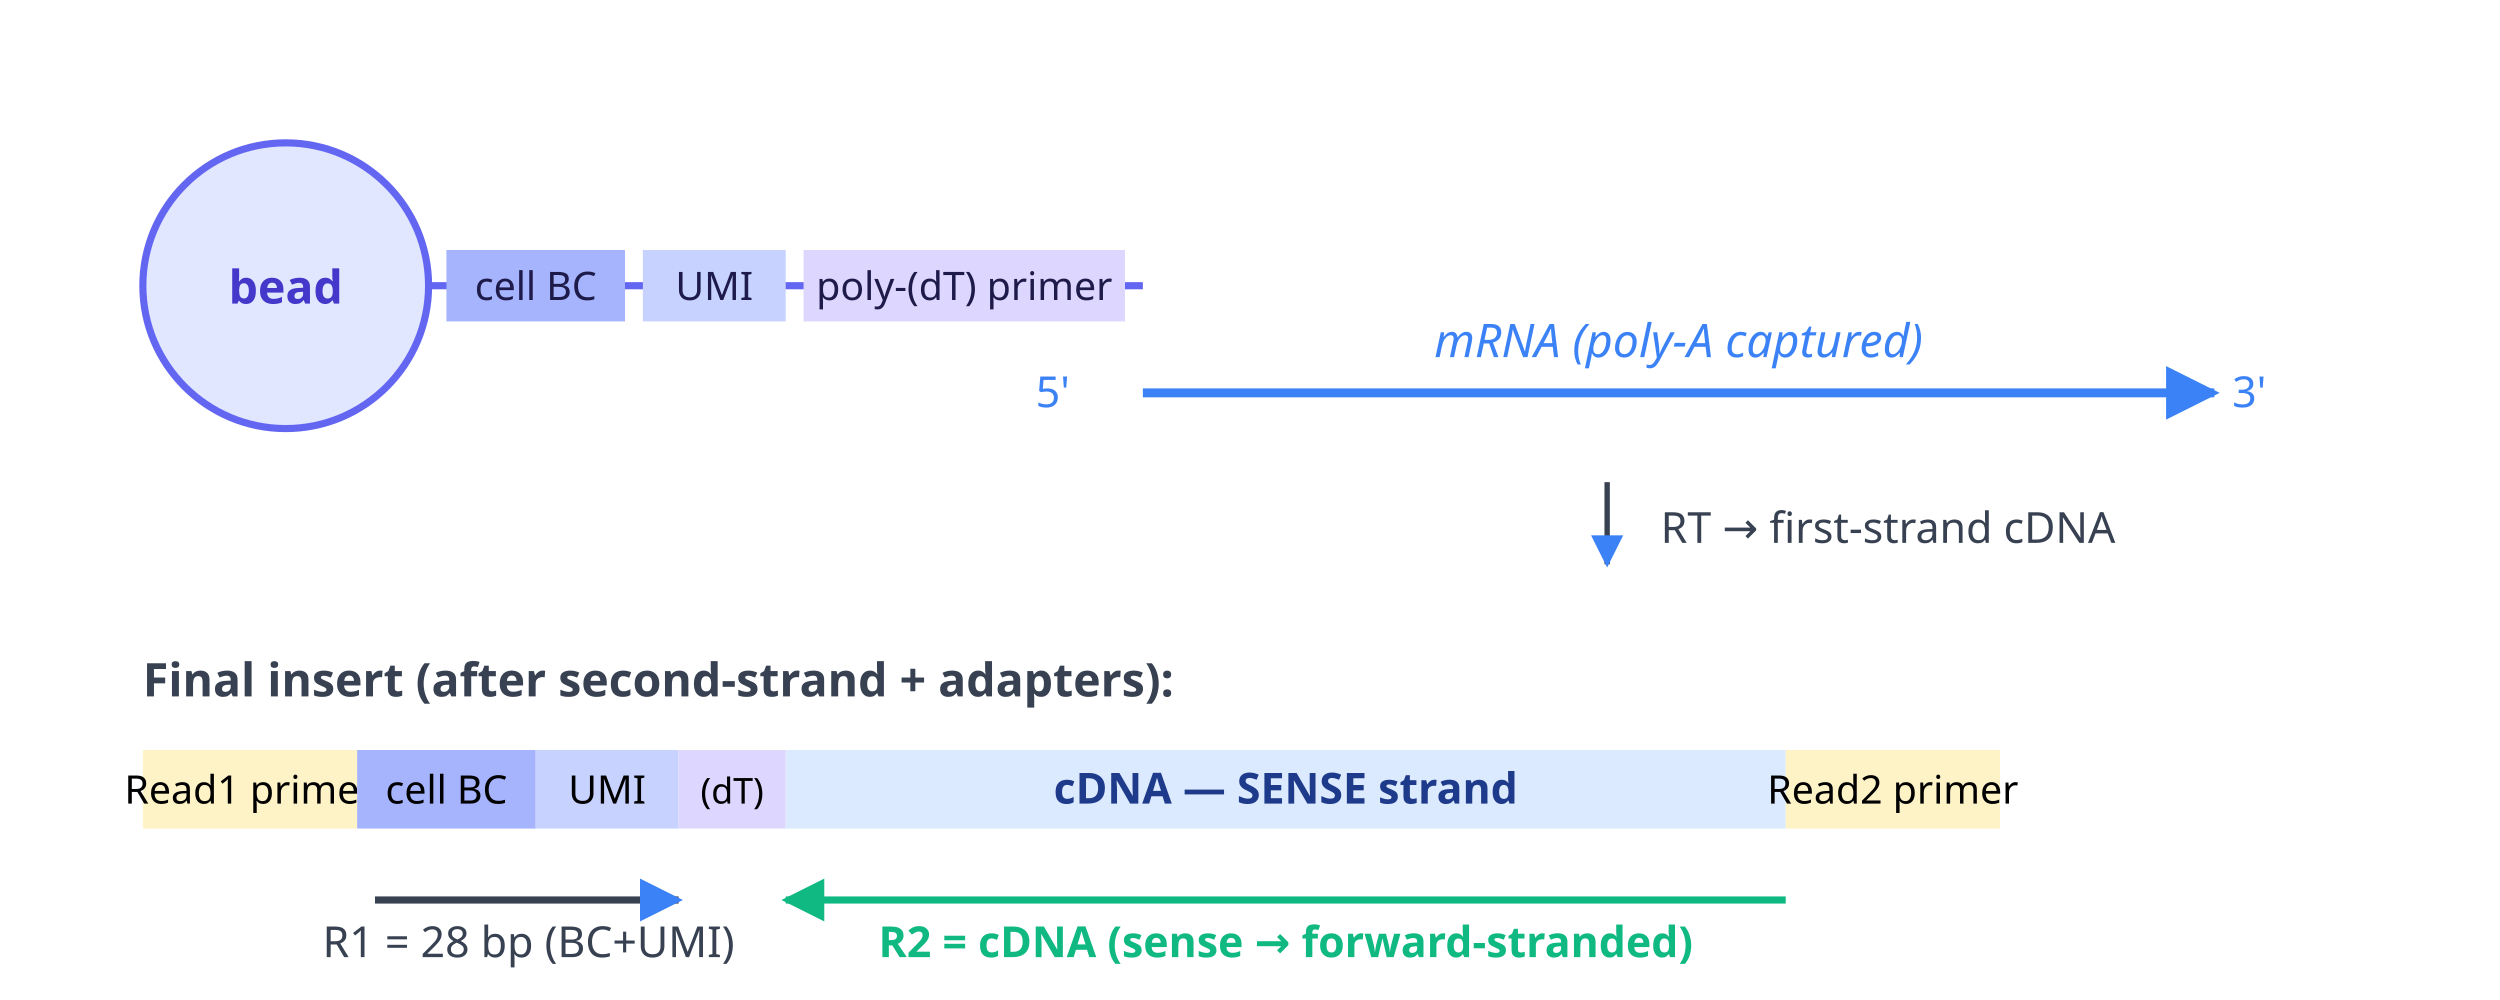
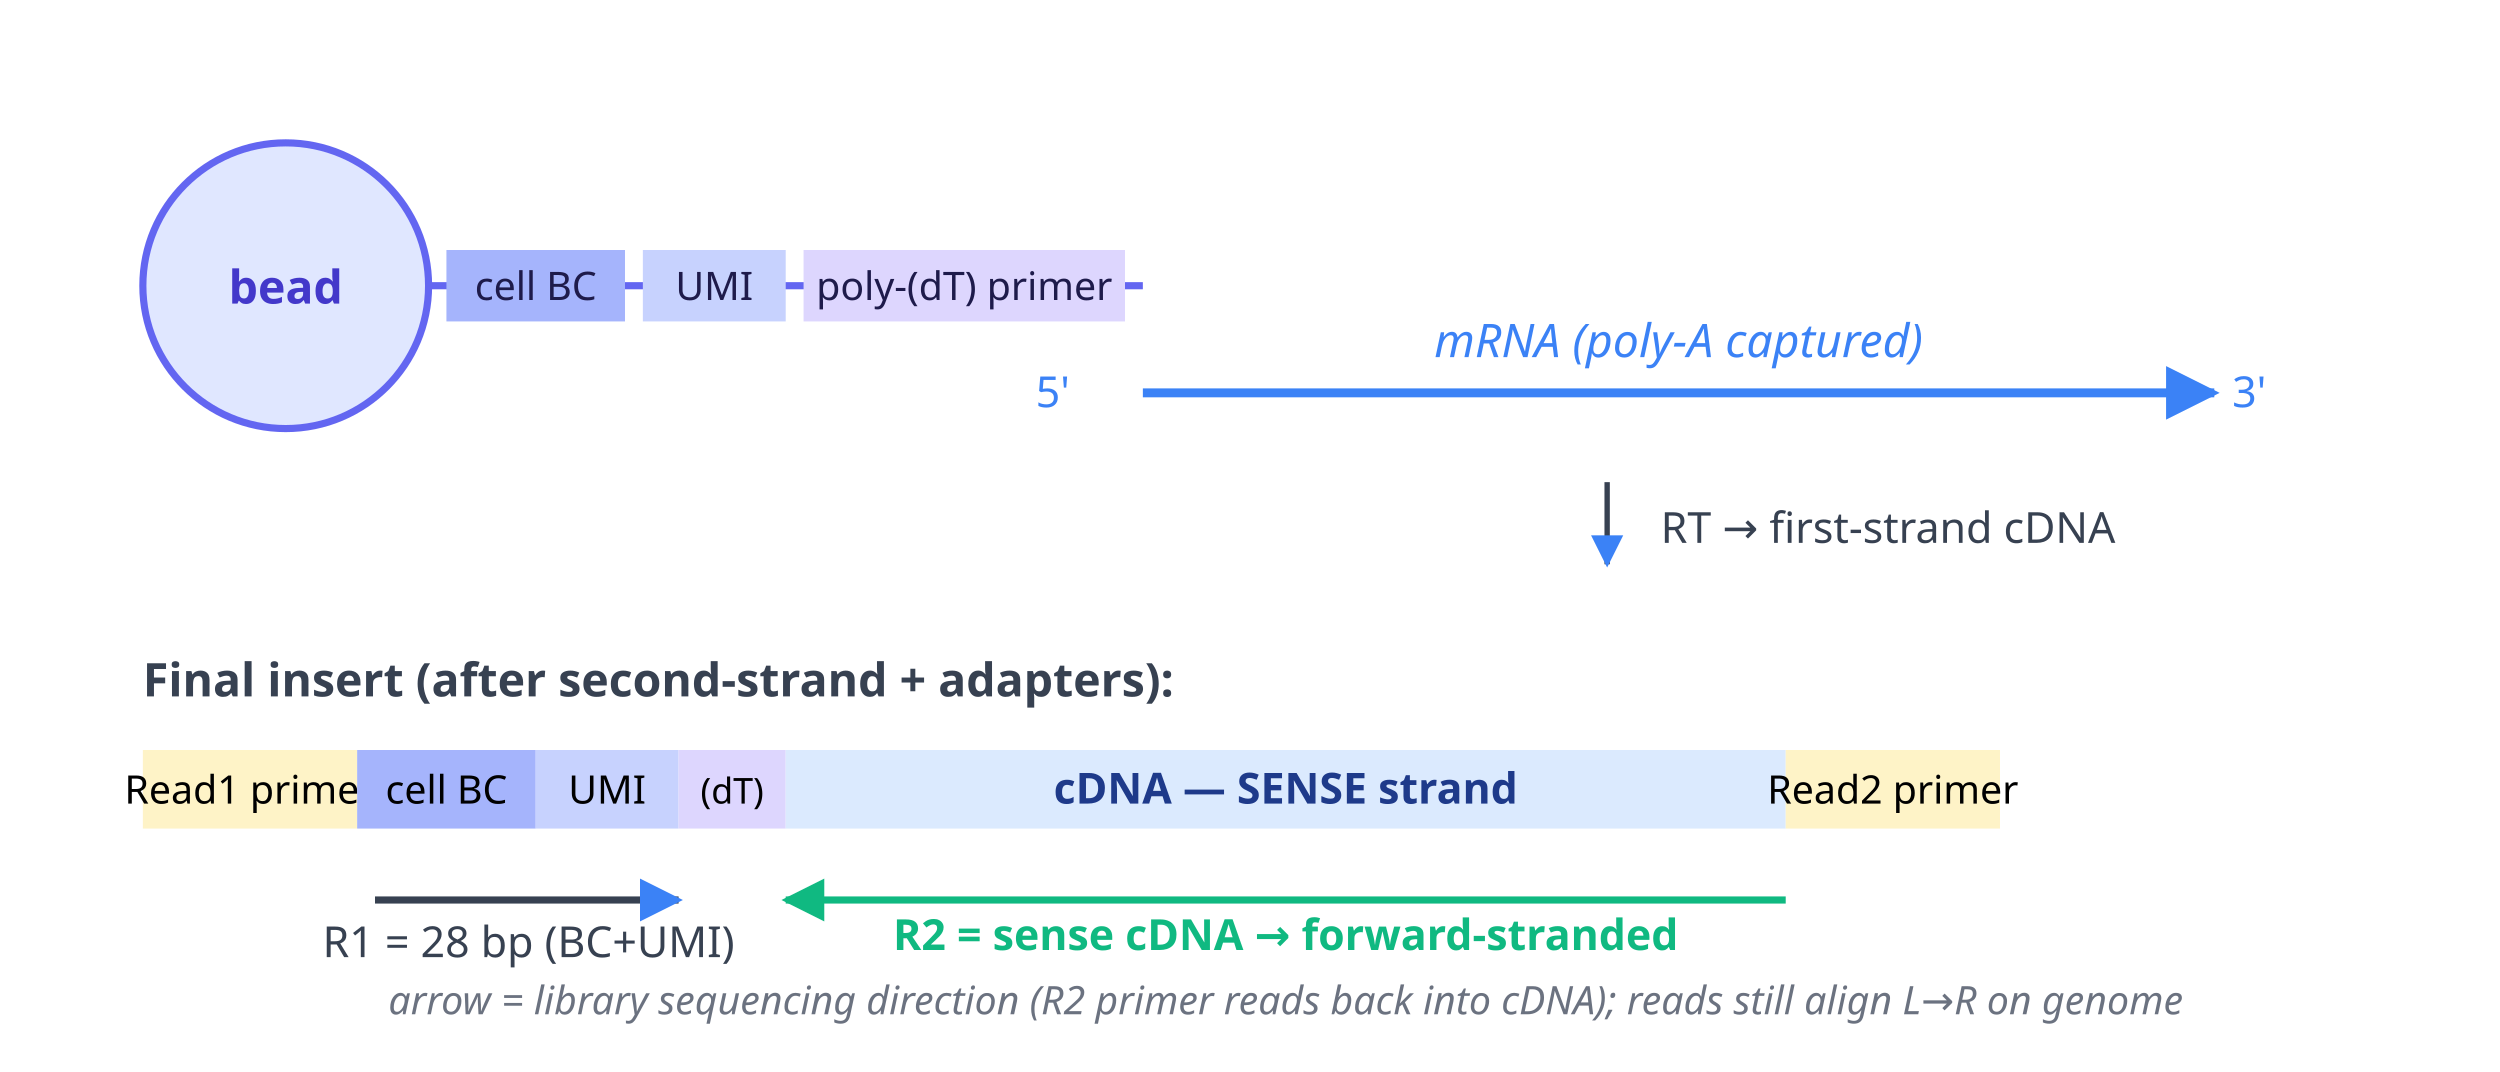
- <svg xmlns="http://www.w3.org/2000/svg" viewBox="0 0 700 280" width="700" height="280" font-family="ui-sans-serif,system-ui" font-size="13">
+ <svg xmlns="http://www.w3.org/2000/svg" viewBox="0 0 700 300" width="700" height="300" font-family="ui-sans-serif,system-ui" font-size="13">
  <defs>
    <marker id="arrow-blue" viewBox="0 0 10 10" refX="9" refY="5" markerWidth="6" markerHeight="6" orient="auto">
      <path d="M0,0 L10,5 L0,10 z" fill="#3b82f6" />
    </marker>
    <marker id="arrow-green" viewBox="0 0 10 10" refX="9" refY="5" markerWidth="6" markerHeight="6" orient="auto">
      <path d="M0,0 L10,5 L0,10 z" fill="#10b981" />
    </marker>
  </defs>
  <circle cx="80" cy="80" r="40" fill="#e0e7ff" stroke="#6366f1" stroke-width="2" />
  <text x="80" y="85" text-anchor="middle" fill="#4338ca" font-size="13" font-weight="bold">bead</text>
  <line x1="120" y1="80" x2="320" y2="80" stroke="#6366f1" stroke-width="2" />
  <rect x="125" y="70" width="50" height="20" fill="#a5b4fc" />
  <text x="150" y="84" text-anchor="middle" font-size="11" fill="#1e1b4b">cell BC</text>
  <rect x="180" y="70" width="40" height="20" fill="#c7d2fe" />
  <text x="200" y="84" text-anchor="middle" font-size="11" fill="#1e1b4b">UMI</text>
  <rect x="225" y="70" width="90" height="20" fill="#ddd6fe" />
  <text x="270" y="84" text-anchor="middle" font-size="11" fill="#1e1b4b">poly-(dT) primer</text>
  <line x1="320" y1="110" x2="620" y2="110" stroke="#3b82f6" stroke-width="2.5" marker-end="url(#arrow-blue)" />
  <text x="290" y="114" fill="#3b82f6" font-size="12">5'</text>
  <text x="625" y="114" fill="#3b82f6" font-size="12">3'</text>
  <text x="470" y="100" fill="#3b82f6" font-size="13" text-anchor="middle" font-style="italic">mRNA (poly-A captured)</text>
  <line x1="450" y1="135" x2="450" y2="158" stroke="#374151" stroke-width="1.5" marker-end="url(#arrow-blue)" />
  <text x="465" y="152" fill="#374151" font-size="12">RT → first-strand cDNA</text>
  <text x="40" y="195" fill="#374151" font-size="13" font-weight="bold">Final insert (after second-strand + adapters):</text>
  <rect x="40" y="210" width="60" height="22" fill="#fef3c7" />
  <text x="70" y="225" text-anchor="middle" font-size="11">Read1 primer</text>
  <rect x="100" y="210" width="50" height="22" fill="#a5b4fc" />
  <text x="125" y="225" text-anchor="middle" font-size="11">cell BC</text>
  <rect x="150" y="210" width="40" height="22" fill="#c7d2fe" />
  <text x="170" y="225" text-anchor="middle" font-size="11">UMI</text>
  <rect x="190" y="210" width="30" height="22" fill="#ddd6fe" />
  <text x="205" y="225" text-anchor="middle" font-size="10">(dT)</text>
  <rect x="220" y="210" width="280" height="22" fill="#dbeafe" />
  <text x="360" y="225" text-anchor="middle" font-size="12" fill="#1e3a8a" font-weight="bold">cDNA — SENSE strand</text>
  <rect x="500" y="210" width="60" height="22" fill="#fef3c7" />
  <text x="530" y="225" text-anchor="middle" font-size="11">Read2 primer</text>
  <line x1="105" y1="252" x2="190" y2="252" stroke="#374151" stroke-width="2" marker-end="url(#arrow-blue)" />
  <text x="148" y="268" fill="#374151" font-size="12" text-anchor="middle">R1 = 28 bp (BC+UMI)</text>
  <line x1="500" y1="252" x2="220" y2="252" stroke="#10b981" stroke-width="2" marker-end="url(#arrow-green)" />
-   <text x="360" y="268" fill="#10b981" font-size="12" text-anchor="middle" font-weight="bold">R2 = cDNA (sense → forward-stranded)</text>
+   <text x="360" y="266" fill="#10b981" font-size="12" text-anchor="middle" font-weight="bold">R2 = sense cDNA → forward-stranded</text>
+   <text x="360" y="284" fill="#6b7280" font-size="11" text-anchor="middle" font-style="italic">arrow = library sequencing direction (R2 primer reads back into cDNA); reads still align L→R on genome</text>
</svg>
